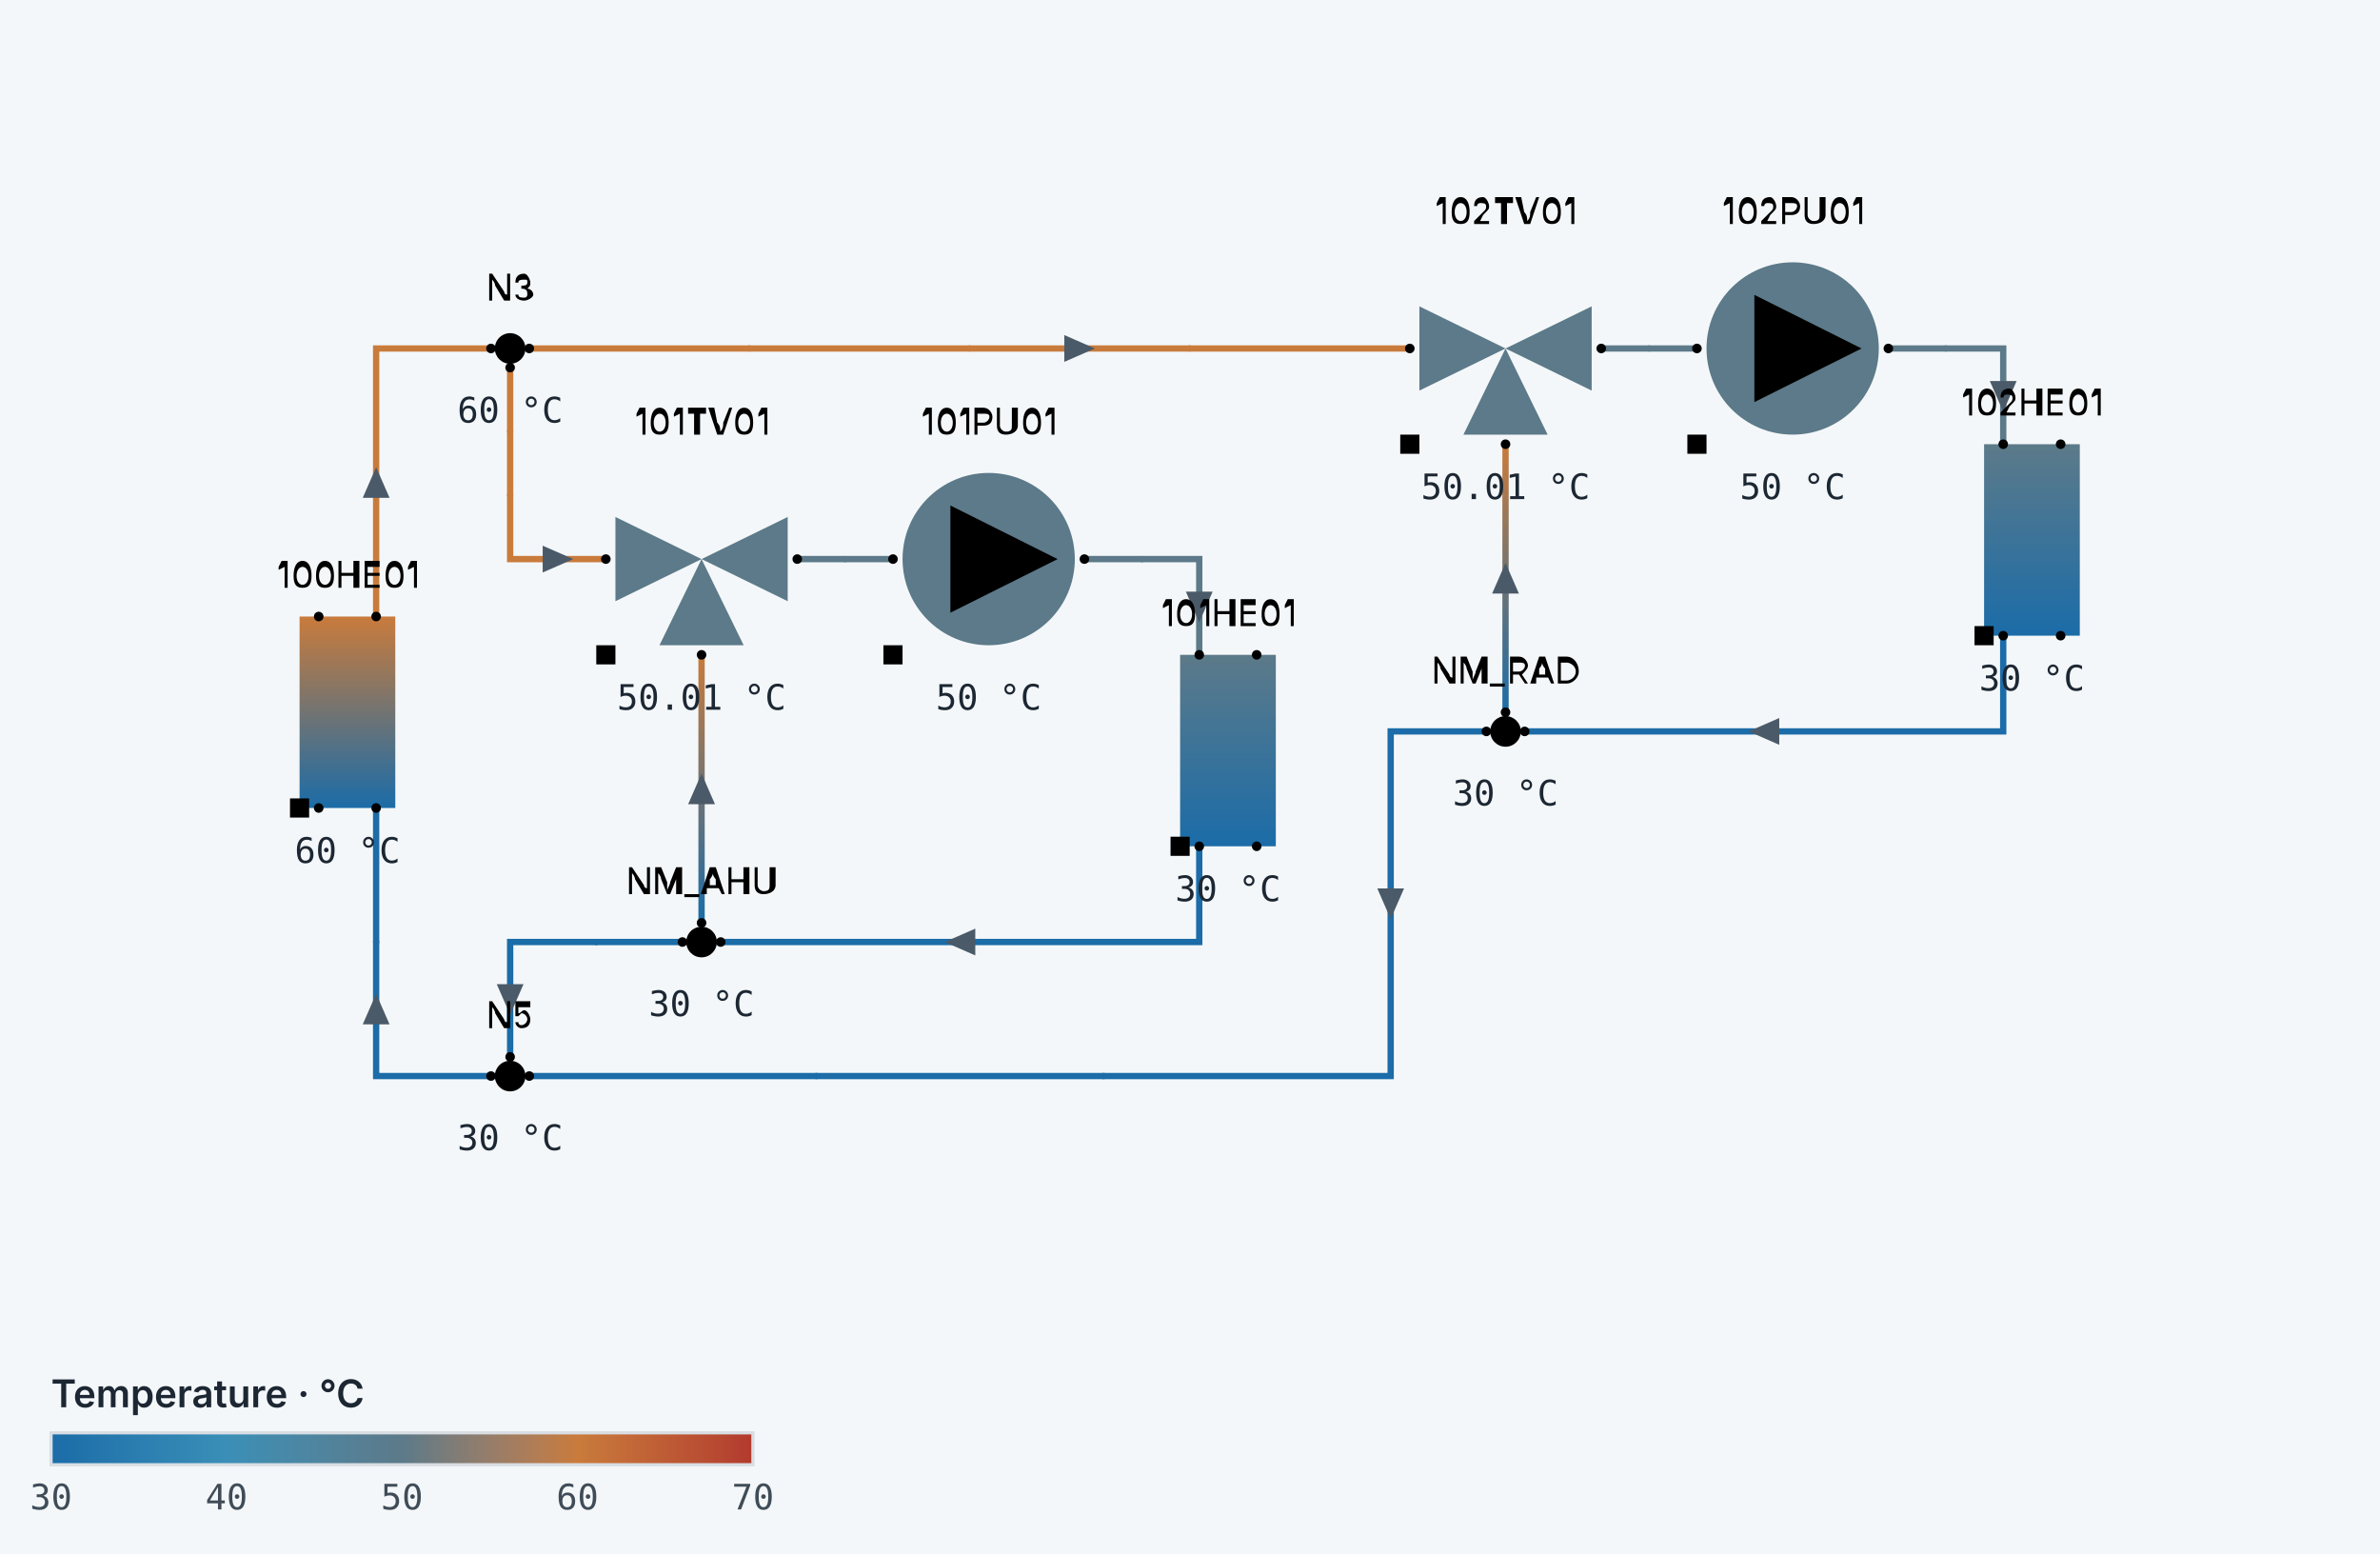
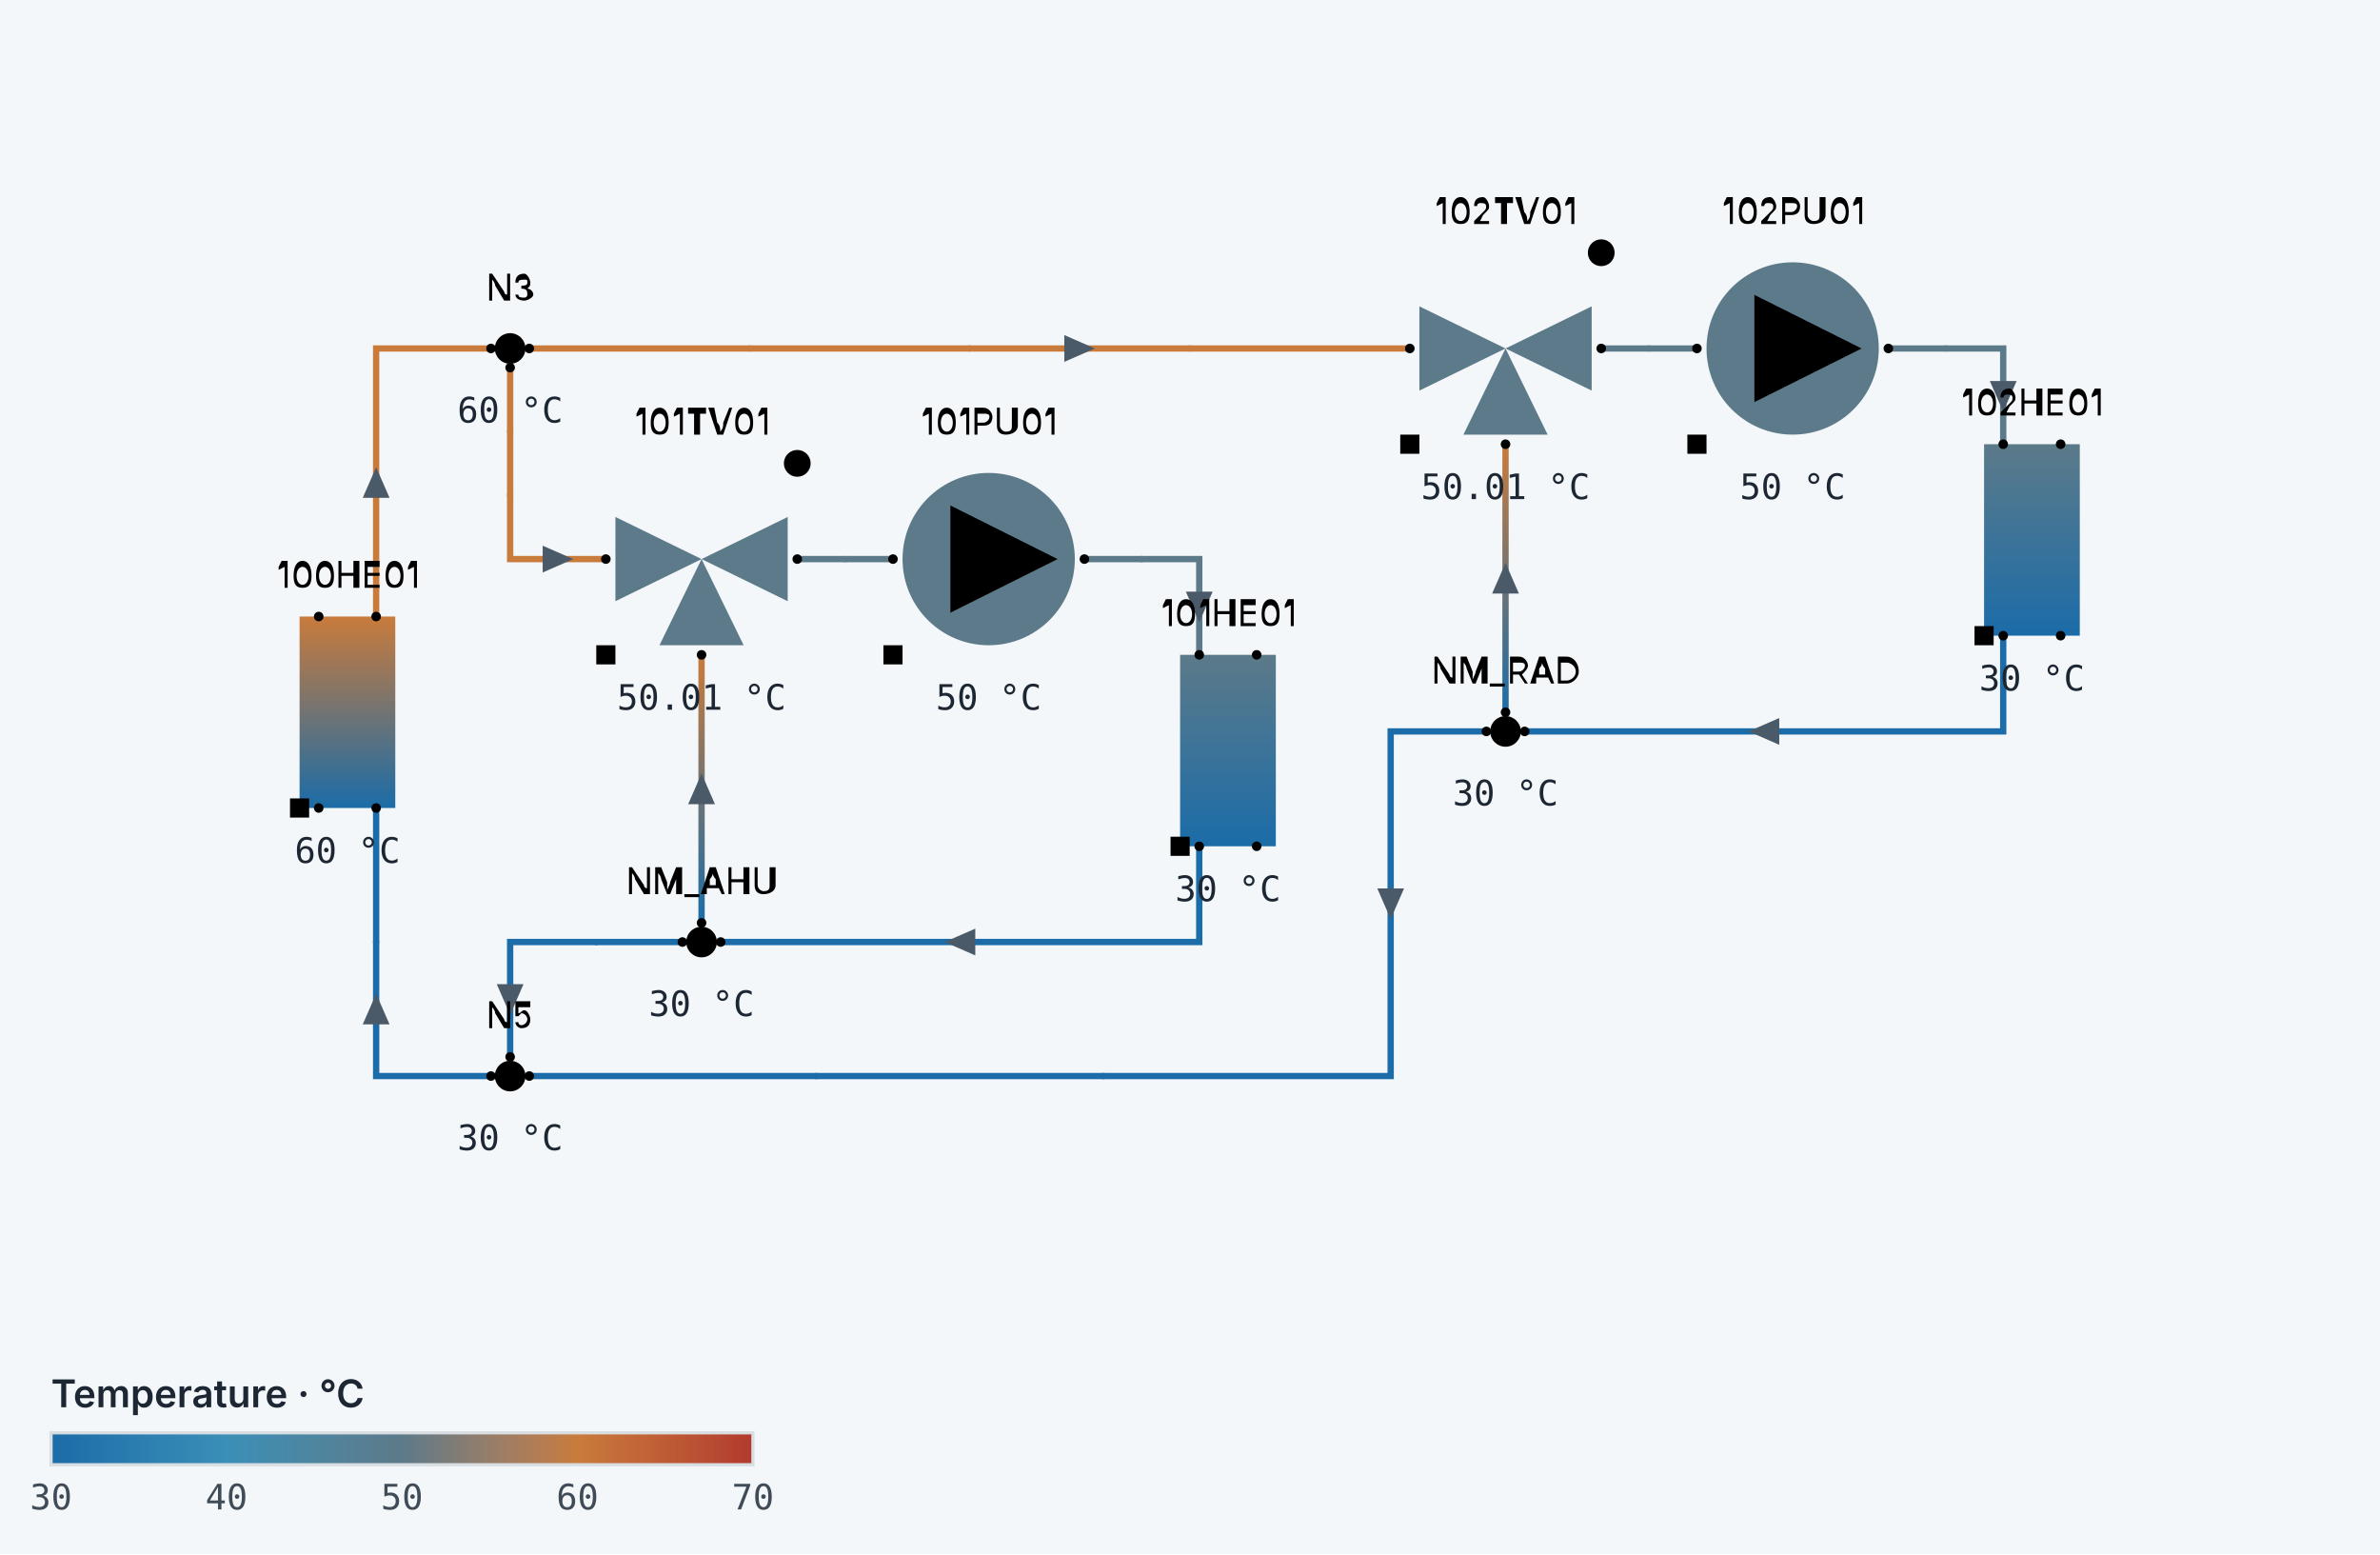
<svg xmlns="http://www.w3.org/2000/svg" width="746" height="487" viewBox="0 0 746 487" role="img" aria-labelledby="export-title export-desc" data-theme="light">
  <style>svg { font-family: system-ui, -apple-system, 'Segoe UI', sans-serif; }
.export__background { fill: #f4f7f9; }
.export__value { font-family: ui-monospace, 'Cascadia Code', 'JetBrains Mono', Consolas, monospace; font-size: 11px; fill: #1c2733; text-anchor: middle; }
.export__value--unsolved { fill: #586672; font-style: italic; }
.export__legend-title { font-size: 12px; font-weight: 600; fill: #1c2733; }
.export__legend-tick { font-family: ui-monospace, 'Cascadia Code', 'JetBrains Mono', Consolas, monospace; font-size: 11px; fill: #3f4c58; text-anchor: middle; }
.export__legend-note { font-size: 11px; fill: #586672; }
.export__legend-frame { fill: none; stroke: #d9dee3; }
.scene__route .scene__arrow { fill: #4a5a68; }
.scene__route--signal .scene__arrow { fill: #586672; }</style>
  <rect class="export__background" width="746" height="487" />
  <g transform="translate(108.9 169.2) scale(60 -60)">
    <g class="scene" font-family="system-ui, -apple-system, 'Segoe UI', sans-serif">
      <g class="scene__routes">
        <g data-id="c0" class="scene__route scene__route--pipe scene__route--return scene__route--scaled" fill="none" style="stroke:url(#export-route-c0);color:currentColor" stroke-width="0.033" stroke-linejoin="miter" stroke-linecap="round">
          <defs>
            <linearGradient id="export-route-c0" gradientUnits="userSpaceOnUse" x1="0.15" y1="-2.1" x2="0.15" y2="-1.4">
              <stop offset="0" style="stop-color:#1b6ca8" />
              <stop offset="1" style="stop-color:#1b6ca8" />
            </linearGradient>
          </defs>
          <path d="M0.15 -2.1 L0.15 -1.4" />
        </g>
        <g data-id="c3" class="scene__route scene__route--pipe scene__route--return scene__route--scaled" fill="none" style="stroke:url(#export-route-c3);color:currentColor" stroke-width="0.033" stroke-linejoin="miter" stroke-linecap="round">
          <defs>
            <linearGradient id="export-route-c3" gradientUnits="userSpaceOnUse" x1="2.45" y1="-2.8" x2="0.95" y2="-2.8">
              <stop offset="0" style="stop-color:#1b6ca8" />
              <stop offset="1" style="stop-color:#1b6ca8" />
            </linearGradient>
          </defs>
          <path d="M2.45 -2.8 L0.95 -2.8" />
        </g>
        <g data-id="c4" class="scene__route scene__route--pipe scene__route--return scene__route--scaled" fill="none" style="stroke:url(#export-route-c4);color:currentColor" stroke-width="0.033" stroke-linejoin="miter" stroke-linecap="round">
          <defs>
            <linearGradient id="export-route-c4" gradientUnits="userSpaceOnUse" x1="0.75" y1="-2.8" x2="0.15" y2="-2.1">
              <stop offset="0" style="stop-color:#1b6ca8" />
              <stop offset="1" style="stop-color:#1b6ca8" />
            </linearGradient>
          </defs>
          <path d="M0.75 -2.8 L0.15 -2.8 L0.15 -2.1" />
          <polygon class="scene__arrow" points="0.15,-2.37 0.08,-2.53 0.22,-2.53" stroke="none" />
        </g>
        <g data-id="c8" class="scene__route scene__route--pipe scene__route--return scene__route--scaled" fill="none" style="stroke:url(#export-route-c8);color:currentColor" stroke-width="0.033" stroke-linejoin="miter" stroke-linecap="round">
          <defs>
            <linearGradient id="export-route-c8" gradientUnits="userSpaceOnUse" x1="1.85" y1="-2" x2="1.85" y2="-0.6">
              <stop offset="0" style="stop-color:#1b6ca8" />
              <stop offset="1" style="stop-color:#c97b3c" />
            </linearGradient>
          </defs>
          <path d="M1.85 -2 L1.85 -0.6" />
          <polygon class="scene__arrow" points="1.85,-1.22 1.78,-1.38 1.92,-1.38" stroke="none" />
        </g>
        <g data-id="c13" class="scene__route scene__route--pipe scene__route--return scene__route--scaled" fill="none" style="stroke:url(#export-route-c13);color:currentColor" stroke-width="0.033" stroke-linejoin="miter" stroke-linecap="round">
          <defs>
            <linearGradient id="export-route-c13" gradientUnits="userSpaceOnUse" x1="4.45" y1="-1.6" x2="1.95" y2="-2.1">
              <stop offset="0" style="stop-color:#1b6ca8" />
              <stop offset="1" style="stop-color:#1b6ca8" />
            </linearGradient>
          </defs>
          <path d="M4.45 -1.6 L4.45 -2.1 L1.95 -2.1" />
          <polygon class="scene__arrow" points="3.12,-2.1 3.28,-2.17 3.28,-2.03" stroke="none" />
        </g>
        <g data-id="c14" class="scene__route scene__route--pipe scene__route--return scene__route--scaled" fill="none" style="stroke:url(#export-route-c14);color:currentColor" stroke-width="0.033" stroke-linejoin="miter" stroke-linecap="round">
          <defs>
            <linearGradient id="export-route-c14" gradientUnits="userSpaceOnUse" x1="1.75" y1="-2.1" x2="1.3" y2="-2.1">
              <stop offset="0" style="stop-color:#1b6ca8" />
              <stop offset="1" style="stop-color:#1b6ca8" />
            </linearGradient>
          </defs>
          <path d="M1.75 -2.1 L1.3 -2.1" />
        </g>
        <g data-id="c15" class="scene__route scene__route--pipe scene__route--return scene__route--scaled" fill="none" style="stroke:url(#export-route-c15);color:currentColor" stroke-width="0.033" stroke-linejoin="miter" stroke-linecap="round">
          <defs>
            <linearGradient id="export-route-c15" gradientUnits="userSpaceOnUse" x1="1.3" y1="-2.1" x2="0.85" y2="-2.7">
              <stop offset="0" style="stop-color:#1b6ca8" />
              <stop offset="1" style="stop-color:#1b6ca8" />
            </linearGradient>
          </defs>
          <path d="M1.3 -2.1 L0.85 -2.1 L0.85 -2.7" />
          <polygon class="scene__arrow" points="0.85,-2.48 0.92,-2.32 0.78,-2.32" stroke="none" />
        </g>
        <g data-id="c19" class="scene__route scene__route--pipe scene__route--return scene__route--scaled" fill="none" style="stroke:url(#export-route-c19);color:currentColor" stroke-width="0.033" stroke-linejoin="miter" stroke-linecap="round">
          <defs>
            <linearGradient id="export-route-c19" gradientUnits="userSpaceOnUse" x1="6.05" y1="-0.9" x2="6.05" y2="0.5">
              <stop offset="0" style="stop-color:#1b6ca8" />
              <stop offset="1" style="stop-color:#c97b3c" />
            </linearGradient>
          </defs>
          <path d="M6.05 -0.9 L6.05 0.5" />
          <polygon class="scene__arrow" points="6.05,-0.12 5.98,-0.28 6.12,-0.28" stroke="none" />
        </g>
        <g data-id="c24" class="scene__route scene__route--pipe scene__route--return scene__route--scaled" fill="none" style="stroke:url(#export-route-c24);color:currentColor" stroke-width="0.033" stroke-linejoin="miter" stroke-linecap="round">
          <defs>
            <linearGradient id="export-route-c24" gradientUnits="userSpaceOnUse" x1="8.65" y1="-0.5" x2="6.15" y2="-1">
              <stop offset="0" style="stop-color:#1b6ca8" />
              <stop offset="1" style="stop-color:#1b6ca8" />
            </linearGradient>
          </defs>
          <path d="M8.65 -0.5 L8.65 -1 L6.15 -1" />
          <polygon class="scene__arrow" points="7.32,-1 7.48,-1.07 7.48,-0.93" stroke="none" />
        </g>
        <g data-id="c25" class="scene__route scene__route--pipe scene__route--return scene__route--scaled" fill="none" style="stroke:url(#export-route-c25);color:currentColor" stroke-width="0.033" stroke-linejoin="miter" stroke-linecap="round">
          <defs>
            <linearGradient id="export-route-c25" gradientUnits="userSpaceOnUse" x1="5.95" y1="-1" x2="3.95" y2="-2.8">
              <stop offset="0" style="stop-color:#1b6ca8" />
              <stop offset="1" style="stop-color:#1b6ca8" />
            </linearGradient>
          </defs>
          <path d="M5.95 -1 L5.45 -1 L5.45 -2.8 L3.95 -2.8" />
          <polygon class="scene__arrow" points="5.45,-1.98 5.52,-1.82 5.38,-1.82" stroke="none" />
        </g>
        <g data-id="c26" class="scene__route scene__route--pipe scene__route--return scene__route--scaled" fill="none" style="stroke:url(#export-route-c26);color:currentColor" stroke-width="0.033" stroke-linejoin="miter" stroke-linecap="round">
          <defs>
            <linearGradient id="export-route-c26" gradientUnits="userSpaceOnUse" x1="3.95" y1="-2.8" x2="2.45" y2="-2.8">
              <stop offset="0" style="stop-color:#1b6ca8" />
              <stop offset="1" style="stop-color:#1b6ca8" />
            </linearGradient>
          </defs>
          <path d="M3.95 -2.8 L2.45 -2.8" />
        </g>
        <g data-id="c1" class="scene__route scene__route--pipe scene__route--supply scene__route--scaled" fill="none" style="stroke:url(#export-route-c1);color:currentColor" stroke-width="0.033" stroke-linejoin="miter" stroke-linecap="round">
          <defs>
            <linearGradient id="export-route-c1" gradientUnits="userSpaceOnUse" x1="0.15" y1="-0.4" x2="0.75" y2="1">
              <stop offset="0" style="stop-color:#c97b3c" />
              <stop offset="1" style="stop-color:#c97b3c" />
            </linearGradient>
          </defs>
          <path d="M0.15 -0.4 L0.15 1 L0.75 1" />
          <polygon class="scene__arrow" points="0.15,0.38 0.08,0.22 0.22,0.22" stroke="none" />
        </g>
        <g data-id="c2" class="scene__route scene__route--pipe scene__route--supply scene__route--scaled" fill="none" style="stroke:url(#export-route-c2);color:currentColor" stroke-width="0.033" stroke-linejoin="miter" stroke-linecap="round">
          <defs>
            <linearGradient id="export-route-c2" gradientUnits="userSpaceOnUse" x1="0.95" y1="1" x2="2.1" y2="1">
              <stop offset="0" style="stop-color:#c97b3c" />
              <stop offset="1" style="stop-color:#c97b3c" />
            </linearGradient>
          </defs>
          <path d="M0.95 1 L2.1 1" />
        </g>
        <g data-id="c5" class="scene__route scene__route--pipe scene__route--supply scene__route--scaled" fill="none" style="stroke:url(#export-route-c5);color:currentColor" stroke-width="0.033" stroke-linejoin="miter" stroke-linecap="round">
          <defs>
            <linearGradient id="export-route-c5" gradientUnits="userSpaceOnUse" x1="0.85" y1="0.9" x2="0.85" y2="0.567">
              <stop offset="0" style="stop-color:#c97b3c" />
              <stop offset="1" style="stop-color:#c97b3c" />
            </linearGradient>
          </defs>
          <path d="M0.85 0.9 L0.85 0.567" />
        </g>
        <g data-id="c6" class="scene__route scene__route--pipe scene__route--supply scene__route--scaled" fill="none" style="stroke:url(#export-route-c6);color:currentColor" stroke-width="0.033" stroke-linejoin="miter" stroke-linecap="round">
          <defs>
            <linearGradient id="export-route-c6" gradientUnits="userSpaceOnUse" x1="0.85" y1="0.567" x2="0.85" y2="0.233">
              <stop offset="0" style="stop-color:#c97b3c" />
              <stop offset="1" style="stop-color:#c97b3c" />
            </linearGradient>
          </defs>
          <path d="M0.85 0.567 L0.85 0.233" />
        </g>
        <g data-id="c7" class="scene__route scene__route--pipe scene__route--supply scene__route--scaled" fill="none" style="stroke:url(#export-route-c7);color:currentColor" stroke-width="0.033" stroke-linejoin="miter" stroke-linecap="round">
          <defs>
            <linearGradient id="export-route-c7" gradientUnits="userSpaceOnUse" x1="0.85" y1="0.233" x2="1.35" y2="-0.1">
              <stop offset="0" style="stop-color:#c97b3c" />
              <stop offset="1" style="stop-color:#c97b3c" />
            </linearGradient>
          </defs>
          <path d="M0.85 0.233 L0.85 -0.1 L1.35 -0.1" />
          <polygon class="scene__arrow" points="1.18,-0.1 1.02,-0.03 1.02,-0.17" stroke="none" />
        </g>
        <g data-id="c9" class="scene__route scene__route--pipe scene__route--supply scene__route--scaled" fill="none" style="stroke:url(#export-route-c9);color:currentColor" stroke-width="0.033" stroke-linejoin="miter" stroke-linecap="round">
          <defs>
            <linearGradient id="export-route-c9" gradientUnits="userSpaceOnUse" x1="2.35" y1="-0.1" x2="2.6" y2="-0.1">
              <stop offset="0" style="stop-color:#5c7a89" />
              <stop offset="1" style="stop-color:#5c7a89" />
            </linearGradient>
          </defs>
          <path d="M2.35 -0.1 L2.6 -0.1" />
        </g>
        <g data-id="c10" class="scene__route scene__route--pipe scene__route--supply scene__route--scaled" fill="none" style="stroke:url(#export-route-c10);color:currentColor" stroke-width="0.033" stroke-linejoin="miter" stroke-linecap="round">
          <defs>
            <linearGradient id="export-route-c10" gradientUnits="userSpaceOnUse" x1="2.6" y1="-0.1" x2="2.85" y2="-0.1">
              <stop offset="0" style="stop-color:#5c7a89" />
              <stop offset="1" style="stop-color:#5c7a89" />
            </linearGradient>
          </defs>
          <path d="M2.6 -0.1 L2.85 -0.1" />
        </g>
        <g data-id="c11" class="scene__route scene__route--pipe scene__route--supply scene__route--scaled" fill="none" style="stroke:url(#export-route-c11);color:currentColor" stroke-width="0.033" stroke-linejoin="miter" stroke-linecap="round">
          <defs>
            <linearGradient id="export-route-c11" gradientUnits="userSpaceOnUse" x1="3.85" y1="-0.1" x2="4.15" y2="-0.1">
              <stop offset="0" style="stop-color:#5c7a89" />
              <stop offset="1" style="stop-color:#5c7a89" />
            </linearGradient>
          </defs>
          <path d="M3.85 -0.1 L4.15 -0.1" />
        </g>
        <g data-id="c12" class="scene__route scene__route--pipe scene__route--supply scene__route--scaled" fill="none" style="stroke:url(#export-route-c12);color:currentColor" stroke-width="0.033" stroke-linejoin="miter" stroke-linecap="round">
          <defs>
            <linearGradient id="export-route-c12" gradientUnits="userSpaceOnUse" x1="4.15" y1="-0.1" x2="4.45" y2="-0.6">
              <stop offset="0" style="stop-color:#5c7a89" />
              <stop offset="1" style="stop-color:#5c7a89" />
            </linearGradient>
          </defs>
          <path d="M4.15 -0.1 L4.45 -0.1 L4.45 -0.6" />
          <polygon class="scene__arrow" points="4.45,-0.43 4.52,-0.27 4.38,-0.27" stroke="none" />
        </g>
        <g data-id="c16" class="scene__route scene__route--pipe scene__route--supply scene__route--scaled" fill="none" style="stroke:url(#export-route-c16);color:currentColor" stroke-width="0.033" stroke-linejoin="miter" stroke-linecap="round">
          <defs>
            <linearGradient id="export-route-c16" gradientUnits="userSpaceOnUse" x1="2.1" y1="1" x2="3.25" y2="1">
              <stop offset="0" style="stop-color:#c97b3c" />
              <stop offset="1" style="stop-color:#c97b3c" />
            </linearGradient>
          </defs>
          <path d="M2.1 1 L3.25 1" />
        </g>
        <g data-id="c17" class="scene__route scene__route--pipe scene__route--supply scene__route--scaled" fill="none" style="stroke:url(#export-route-c17);color:currentColor" stroke-width="0.033" stroke-linejoin="miter" stroke-linecap="round">
          <defs>
            <linearGradient id="export-route-c17" gradientUnits="userSpaceOnUse" x1="3.25" y1="1" x2="4.4" y2="1">
              <stop offset="0" style="stop-color:#c97b3c" />
              <stop offset="1" style="stop-color:#c97b3c" />
            </linearGradient>
          </defs>
          <path d="M3.25 1 L4.4 1" />
          <polygon class="scene__arrow" points="3.905,1 3.745,1.07 3.745,0.93" stroke="none" />
        </g>
        <g data-id="c18" class="scene__route scene__route--pipe scene__route--supply scene__route--scaled" fill="none" style="stroke:url(#export-route-c18);color:currentColor" stroke-width="0.033" stroke-linejoin="miter" stroke-linecap="round">
          <defs>
            <linearGradient id="export-route-c18" gradientUnits="userSpaceOnUse" x1="4.4" y1="1" x2="5.55" y2="1">
              <stop offset="0" style="stop-color:#c97b3c" />
              <stop offset="1" style="stop-color:#c97b3c" />
            </linearGradient>
          </defs>
          <path d="M4.4 1 L5.55 1" />
        </g>
        <g data-id="c20" class="scene__route scene__route--pipe scene__route--supply scene__route--scaled" fill="none" style="stroke:url(#export-route-c20);color:currentColor" stroke-width="0.033" stroke-linejoin="miter" stroke-linecap="round">
          <defs>
            <linearGradient id="export-route-c20" gradientUnits="userSpaceOnUse" x1="6.55" y1="1" x2="6.8" y2="1">
              <stop offset="0" style="stop-color:#5c7a89" />
              <stop offset="1" style="stop-color:#5c7a89" />
            </linearGradient>
          </defs>
          <path d="M6.55 1 L6.8 1" />
        </g>
        <g data-id="c21" class="scene__route scene__route--pipe scene__route--supply scene__route--scaled" fill="none" style="stroke:url(#export-route-c21);color:currentColor" stroke-width="0.033" stroke-linejoin="miter" stroke-linecap="round">
          <defs>
            <linearGradient id="export-route-c21" gradientUnits="userSpaceOnUse" x1="6.8" y1="1" x2="7.05" y2="1">
              <stop offset="0" style="stop-color:#5c7a89" />
              <stop offset="1" style="stop-color:#5c7a89" />
            </linearGradient>
          </defs>
          <path d="M6.8 1 L7.05 1" />
        </g>
        <g data-id="c22" class="scene__route scene__route--pipe scene__route--supply scene__route--scaled" fill="none" style="stroke:url(#export-route-c22);color:currentColor" stroke-width="0.033" stroke-linejoin="miter" stroke-linecap="round">
          <defs>
            <linearGradient id="export-route-c22" gradientUnits="userSpaceOnUse" x1="8.05" y1="1" x2="8.35" y2="1">
              <stop offset="0" style="stop-color:#5c7a89" />
              <stop offset="1" style="stop-color:#5c7a89" />
            </linearGradient>
          </defs>
          <path d="M8.05 1 L8.35 1" />
        </g>
        <g data-id="c23" class="scene__route scene__route--pipe scene__route--supply scene__route--scaled" fill="none" style="stroke:url(#export-route-c23);color:currentColor" stroke-width="0.033" stroke-linejoin="miter" stroke-linecap="round">
          <defs>
            <linearGradient id="export-route-c23" gradientUnits="userSpaceOnUse" x1="8.35" y1="1" x2="8.65" y2="0.5">
              <stop offset="0" style="stop-color:#5c7a89" />
              <stop offset="1" style="stop-color:#5c7a89" />
            </linearGradient>
          </defs>
          <path d="M8.35 1 L8.65 1 L8.65 0.5" />
          <polygon class="scene__arrow" points="8.65,0.67 8.72,0.83 8.58,0.83" stroke="none" />
        </g>
      </g>
      <g class="scene__symbols">
        <g data-id="HS1" class="scene__symbol" tabindex="0" role="img" aria-label="HS1, heat_exchanger" stroke-width="0.025">
          <g transform="translate(0 -0.9) rotate(-180) scale(1 1)" fill="none" stroke-width="0.025" stroke-linejoin="round" stroke-linecap="round">
            <defs>
              <linearGradient id="export-symbol-HS1" gradientUnits="userSpaceOnUse" x1="-0.15" y1="0.5" x2="-0.15" y2="-0.5">
                <stop offset="0" style="stop-color:#1b6ca8" />
                <stop offset="1" style="stop-color:#c97b3c" />
              </linearGradient>
            </defs>
            <rect x="-0.25" y="-0.5" width="0.5" height="1" fill="url(#export-symbol-HS1)" />
            <line x1="-0.25" y1="-0.5" x2="0.25" y2="0.5" fill="none" />
            <line x1="-0.25" y1="0.5" x2="0.25" y2="-0.5" fill="none" />
          </g>
          <circle class="scene__port" cx="0.15" cy="-1.4" r="0.025" stroke="none" />
          <circle class="scene__port" cx="-0.15" cy="-0.4" r="0.025" stroke="none" />
          <circle class="scene__port" cx="0.15" cy="-0.4" r="0.025" stroke="none" />
          <circle class="scene__port" cx="-0.15" cy="-1.4" r="0.025" stroke="none" />
          <rect class="scene__sized" x="-0.3" y="-1.45" width="0.1" height="0.1" />
        </g>
        <g data-id="N3" class="scene__symbol scene__symbol--inferred" tabindex="0" role="img" aria-label="N3, node, inferred" stroke-width="0.025">
          <g transform="translate(0.85 1) rotate(0) scale(1 1)" fill="none" stroke-width="0.025" stroke-linejoin="round" stroke-linecap="round">
            <circle cx="0" cy="0" r="0.08" fill="currentColor" />
          </g>
          <circle class="scene__port" cx="0.75" cy="1" r="0.025" stroke="none" />
          <circle class="scene__port" cx="0.95" cy="1" r="0.025" stroke="none" />
          <circle class="scene__port" cx="0.85" cy="0.9" r="0.025" stroke="none" />
        </g>
        <g data-id="TV_RAD" class="scene__symbol" tabindex="0" role="img" aria-label="TV_RAD, three_way_valve" stroke-width="0.025">
          <g transform="translate(6.05 1) rotate(-270) scale(1 1)" fill="none" stroke-width="0.025" stroke-linejoin="round" stroke-linecap="round">
            <polygon points="-0.45,-0.22 0,0 -0.45,0.22" fill="#5c7a89" />
            <polygon points="-0.22,0.45 0,0 0.22,0.45" fill="#5c7a89" />
            <polygon points="-0.22,-0.45 0,0 0.22,-0.45" fill="#5c7a89" />
            <line x1="-0.5" y1="0" x2="-0.45" y2="0" fill="none" />
            <line x1="0" y1="0.5" x2="0" y2="0.45" fill="none" />
            <line x1="0" y1="-0.45" x2="0" y2="-0.5" fill="none" />
            <line x1="0" y1="0" x2="0.28" y2="0" fill="none" />
            <line x1="0.28" y1="-0.12" x2="0.28" y2="0.12" fill="none" />
          </g>
          <circle class="scene__port" cx="5.55" cy="1" r="0.025" stroke="none" />
          <circle class="scene__port" cx="6.55" cy="1" r="0.025" stroke="none" />
          <circle class="scene__port" cx="6.05" cy="0.5" r="0.025" stroke="none" />
+           <circle class="scene__badge scene__badge--warning" cx="6.55" cy="1.5" r="0.07" stroke="none" />
          <rect class="scene__sized" x="5.5" y="0.45" width="0.1" height="0.1" />
        </g>
        <g data-id="PU_RAD" class="scene__symbol" tabindex="0" role="img" aria-label="PU_RAD, pump" stroke-width="0.025">
          <g transform="translate(7.55 1) rotate(0) scale(1 1)" fill="none" stroke-width="0.025" stroke-linejoin="round" stroke-linecap="round">
            <defs>
              <linearGradient id="export-symbol-PU_RAD" gradientUnits="userSpaceOnUse" x1="-0.5" y1="0" x2="0.5" y2="0">
                <stop offset="0" style="stop-color:#5c7a89" />
                <stop offset="1" style="stop-color:#5c7a89" />
              </linearGradient>
            </defs>
            <circle cx="0" cy="0" r="0.45" fill="url(#export-symbol-PU_RAD)" />
            <polygon points="-0.2,-0.28 0.36,0 -0.2,0.28" fill="currentColor" />
            <line x1="-0.5" y1="0" x2="-0.45" y2="0" fill="none" />
            <line x1="0.45" y1="0" x2="0.5" y2="0" fill="none" />
          </g>
          <circle class="scene__port" cx="7.05" cy="1" r="0.025" stroke="none" />
          <circle class="scene__port" cx="8.05" cy="1" r="0.025" stroke="none" />
          <rect class="scene__sized" x="7" y="0.45" width="0.1" height="0.1" />
        </g>
        <g data-id="HE_RAD" class="scene__symbol" tabindex="0" role="img" aria-label="HE_RAD, heat_exchanger" stroke-width="0.025">
          <g transform="translate(8.8 0) rotate(0) scale(1 1)" fill="none" stroke-width="0.025" stroke-linejoin="round" stroke-linecap="round">
            <defs>
              <linearGradient id="export-symbol-HE_RAD" gradientUnits="userSpaceOnUse" x1="-0.15" y1="0.5" x2="-0.15" y2="-0.5">
                <stop offset="0" style="stop-color:#5c7a89" />
                <stop offset="1" style="stop-color:#1b6ca8" />
              </linearGradient>
            </defs>
            <rect x="-0.25" y="-0.5" width="0.5" height="1" fill="url(#export-symbol-HE_RAD)" />
            <line x1="-0.25" y1="-0.5" x2="0.25" y2="0.5" fill="none" />
            <line x1="-0.25" y1="0.5" x2="0.25" y2="-0.5" fill="none" />
          </g>
          <circle class="scene__port" cx="8.65" cy="0.5" r="0.025" stroke="none" />
          <circle class="scene__port" cx="8.95" cy="-0.5" r="0.025" stroke="none" />
          <circle class="scene__port" cx="8.65" cy="-0.5" r="0.025" stroke="none" />
          <circle class="scene__port" cx="8.95" cy="0.5" r="0.025" stroke="none" />
          <rect class="scene__sized" x="8.5" y="-0.55" width="0.1" height="0.1" />
        </g>
        <g data-id="NM_RAD" class="scene__symbol scene__symbol--inferred" tabindex="0" role="img" aria-label="NM_RAD, node, inferred" stroke-width="0.025">
          <g transform="translate(6.05 -1) rotate(0) scale(1 1)" fill="none" stroke-width="0.025" stroke-linejoin="round" stroke-linecap="round">
            <circle cx="0" cy="0" r="0.08" fill="currentColor" />
          </g>
          <circle class="scene__port" cx="6.05" cy="-0.9" r="0.025" stroke="none" />
          <circle class="scene__port" cx="6.15" cy="-1" r="0.025" stroke="none" />
          <circle class="scene__port" cx="5.95" cy="-1" r="0.025" stroke="none" />
        </g>
        <g data-id="N5" class="scene__symbol scene__symbol--inferred" tabindex="0" role="img" aria-label="N5, node, inferred" stroke-width="0.025">
          <g transform="translate(0.85 -2.8) rotate(0) scale(1 1)" fill="none" stroke-width="0.025" stroke-linejoin="round" stroke-linecap="round">
            <circle cx="0" cy="0" r="0.08" fill="currentColor" />
          </g>
          <circle class="scene__port" cx="0.95" cy="-2.8" r="0.025" stroke="none" />
          <circle class="scene__port" cx="0.75" cy="-2.8" r="0.025" stroke="none" />
          <circle class="scene__port" cx="0.85" cy="-2.7" r="0.025" stroke="none" />
        </g>
        <g data-id="NM_AHU" class="scene__symbol scene__symbol--inferred" tabindex="0" role="img" aria-label="NM_AHU, node, inferred" stroke-width="0.025">
          <g transform="translate(1.85 -2.1) rotate(0) scale(1 1)" fill="none" stroke-width="0.025" stroke-linejoin="round" stroke-linecap="round">
            <circle cx="0" cy="0" r="0.08" fill="currentColor" />
          </g>
          <circle class="scene__port" cx="1.85" cy="-2" r="0.025" stroke="none" />
          <circle class="scene__port" cx="1.95" cy="-2.1" r="0.025" stroke="none" />
          <circle class="scene__port" cx="1.75" cy="-2.1" r="0.025" stroke="none" />
        </g>
        <g data-id="TV_AHU" class="scene__symbol" tabindex="0" role="img" aria-label="TV_AHU, three_way_valve" stroke-width="0.025">
          <g transform="translate(1.85 -0.1) rotate(-270) scale(1 1)" fill="none" stroke-width="0.025" stroke-linejoin="round" stroke-linecap="round">
            <polygon points="-0.45,-0.22 0,0 -0.45,0.22" fill="#5c7a89" />
            <polygon points="-0.22,0.45 0,0 0.22,0.45" fill="#5c7a89" />
            <polygon points="-0.22,-0.45 0,0 0.22,-0.45" fill="#5c7a89" />
            <line x1="-0.5" y1="0" x2="-0.45" y2="0" fill="none" />
            <line x1="0" y1="0.5" x2="0" y2="0.45" fill="none" />
            <line x1="0" y1="-0.45" x2="0" y2="-0.5" fill="none" />
            <line x1="0" y1="0" x2="0.28" y2="0" fill="none" />
            <line x1="0.28" y1="-0.12" x2="0.28" y2="0.12" fill="none" />
          </g>
          <circle class="scene__port" cx="1.35" cy="-0.1" r="0.025" stroke="none" />
          <circle class="scene__port" cx="2.35" cy="-0.1" r="0.025" stroke="none" />
          <circle class="scene__port" cx="1.85" cy="-0.6" r="0.025" stroke="none" />
+           <circle class="scene__badge scene__badge--warning" cx="2.35" cy="0.4" r="0.07" stroke="none" />
          <rect class="scene__sized" x="1.3" y="-0.65" width="0.1" height="0.1" />
        </g>
        <g data-id="PU_AHU" class="scene__symbol" tabindex="0" role="img" aria-label="PU_AHU, pump" stroke-width="0.025">
          <g transform="translate(3.35 -0.1) rotate(0) scale(1 1)" fill="none" stroke-width="0.025" stroke-linejoin="round" stroke-linecap="round">
            <defs>
              <linearGradient id="export-symbol-PU_AHU" gradientUnits="userSpaceOnUse" x1="-0.5" y1="0" x2="0.5" y2="0">
                <stop offset="0" style="stop-color:#5c7a89" />
                <stop offset="1" style="stop-color:#5c7a89" />
              </linearGradient>
            </defs>
            <circle cx="0" cy="0" r="0.45" fill="url(#export-symbol-PU_AHU)" />
            <polygon points="-0.2,-0.28 0.36,0 -0.2,0.28" fill="currentColor" />
            <line x1="-0.5" y1="0" x2="-0.45" y2="0" fill="none" />
            <line x1="0.45" y1="0" x2="0.5" y2="0" fill="none" />
          </g>
          <circle class="scene__port" cx="2.85" cy="-0.1" r="0.025" stroke="none" />
          <circle class="scene__port" cx="3.85" cy="-0.1" r="0.025" stroke="none" />
          <rect class="scene__sized" x="2.8" y="-0.65" width="0.1" height="0.1" />
        </g>
        <g data-id="HE_AHU" class="scene__symbol" tabindex="0" role="img" aria-label="HE_AHU, heat_exchanger" stroke-width="0.025">
          <g transform="translate(4.6 -1.1) rotate(0) scale(1 1)" fill="none" stroke-width="0.025" stroke-linejoin="round" stroke-linecap="round">
            <defs>
              <linearGradient id="export-symbol-HE_AHU" gradientUnits="userSpaceOnUse" x1="-0.15" y1="0.5" x2="-0.15" y2="-0.5">
                <stop offset="0" style="stop-color:#5c7a89" />
                <stop offset="1" style="stop-color:#1b6ca8" />
              </linearGradient>
            </defs>
            <rect x="-0.25" y="-0.5" width="0.5" height="1" fill="url(#export-symbol-HE_AHU)" />
            <line x1="-0.25" y1="-0.5" x2="0.25" y2="0.5" fill="none" />
            <line x1="-0.25" y1="0.5" x2="0.25" y2="-0.5" fill="none" />
          </g>
          <circle class="scene__port" cx="4.45" cy="-0.6" r="0.025" stroke="none" />
          <circle class="scene__port" cx="4.75" cy="-1.6" r="0.025" stroke="none" />
          <circle class="scene__port" cx="4.45" cy="-1.6" r="0.025" stroke="none" />
          <circle class="scene__port" cx="4.75" cy="-0.6" r="0.025" stroke="none" />
          <rect class="scene__sized" x="4.3" y="-1.65" width="0.1" height="0.1" />
        </g>
      </g>
      <g class="scene__labels" font-size="0.183" font-weight="500">
        <text data-owner="HS1" class="scene__label" transform="translate(0 -0.25) scale(1 -1)" text-anchor="middle">100HE01</text>
        <text data-owner="N3" class="scene__label scene__label--inferred" transform="translate(0.85 1.25) scale(1 -1)" text-anchor="middle">N3</text>
        <text data-owner="TV_RAD" class="scene__label" transform="translate(6.05 1.65) scale(1 -1)" text-anchor="middle">102TV01</text>
        <text data-owner="PU_RAD" class="scene__label" transform="translate(7.55 1.65) scale(1 -1)" text-anchor="middle">102PU01</text>
        <text data-owner="HE_RAD" class="scene__label" transform="translate(8.8 0.65) scale(1 -1)" text-anchor="middle">102HE01</text>
        <text data-owner="NM_RAD" class="scene__label scene__label--inferred" transform="translate(6.05 -0.75) scale(1 -1)" text-anchor="middle">NM_RAD</text>
        <text data-owner="N5" class="scene__label scene__label--inferred" transform="translate(0.85 -2.55) scale(1 -1)" text-anchor="middle">N5</text>
        <text data-owner="NM_AHU" class="scene__label scene__label--inferred" transform="translate(1.85 -1.85) scale(1 -1)" text-anchor="middle">NM_AHU</text>
        <text data-owner="TV_AHU" class="scene__label" transform="translate(1.85 0.55) scale(1 -1)" text-anchor="middle">101TV01</text>
        <text data-owner="PU_AHU" class="scene__label" transform="translate(3.35 0.55) scale(1 -1)" text-anchor="middle">101PU01</text>
        <text data-owner="HE_AHU" class="scene__label" transform="translate(4.6 -0.45) scale(1 -1)" text-anchor="middle">101HE01</text>
      </g>
    </g>
  </g>
  <g class="export__values">
    <text class="export__value" x="108.9" y="270.4">60 °C</text>
    <text class="export__value" x="159.9" y="132.4">60 °C</text>
    <text class="export__value" x="471.9" y="156.4">50.01 °C</text>
    <text class="export__value" x="561.9" y="156.4">50 °C</text>
    <text class="export__value" x="636.9" y="216.4">30 °C</text>
    <text class="export__value" x="471.9" y="252.4">30 °C</text>
    <text class="export__value" x="159.9" y="360.4">30 °C</text>
    <text class="export__value" x="219.9" y="318.4">30 °C</text>
    <text class="export__value" x="219.9" y="222.4">50.01 °C</text>
    <text class="export__value" x="309.9" y="222.4">50 °C</text>
    <text class="export__value" x="384.9" y="282.4">30 °C</text>
  </g>
  <g class="export__legend" role="group" aria-label="Temperature · °C">
    <text class="export__legend-title" x="16" y="441">Temperature · °C</text>
    <defs>
      <linearGradient id="export-legend-ramp" x1="0" y1="0" x2="1" y2="0">
        <stop offset="0" stop-color="#1b6ca8" />
        <stop offset="0.062" stop-color="#2375ac" />
        <stop offset="0.125" stop-color="#2b7eb0" />
        <stop offset="0.188" stop-color="#3286b3" />
        <stop offset="0.25" stop-color="#3a8fb7" />
        <stop offset="0.312" stop-color="#458aab" />
        <stop offset="0.375" stop-color="#4e85a0" />
        <stop offset="0.438" stop-color="#567f94" />
        <stop offset="0.5" stop-color="#5c7a89" />
        <stop offset="0.562" stop-color="#7a7c7a" />
        <stop offset="0.625" stop-color="#967d6a" />
        <stop offset="0.688" stop-color="#b07d56" />
        <stop offset="0.75" stop-color="#c97b3c" />
        <stop offset="0.812" stop-color="#c46c39" />
        <stop offset="0.875" stop-color="#be5c35" />
        <stop offset="0.938" stop-color="#b84c32" />
        <stop offset="1" stop-color="#b23a2e" />
      </linearGradient>
    </defs>
    <rect x="16" y="449" width="220" height="10" fill="url(#export-legend-ramp)" />
    <rect class="export__legend-frame" x="16" y="449" width="220" height="10" />
    <text class="export__legend-tick" x="16" y="473">30</text>
    <text class="export__legend-tick" x="71" y="473">40</text>
    <text class="export__legend-tick" x="126" y="473">50</text>
    <text class="export__legend-tick" x="181" y="473">60</text>
    <text class="export__legend-tick" x="236" y="473">70</text>
  </g>
</svg>
